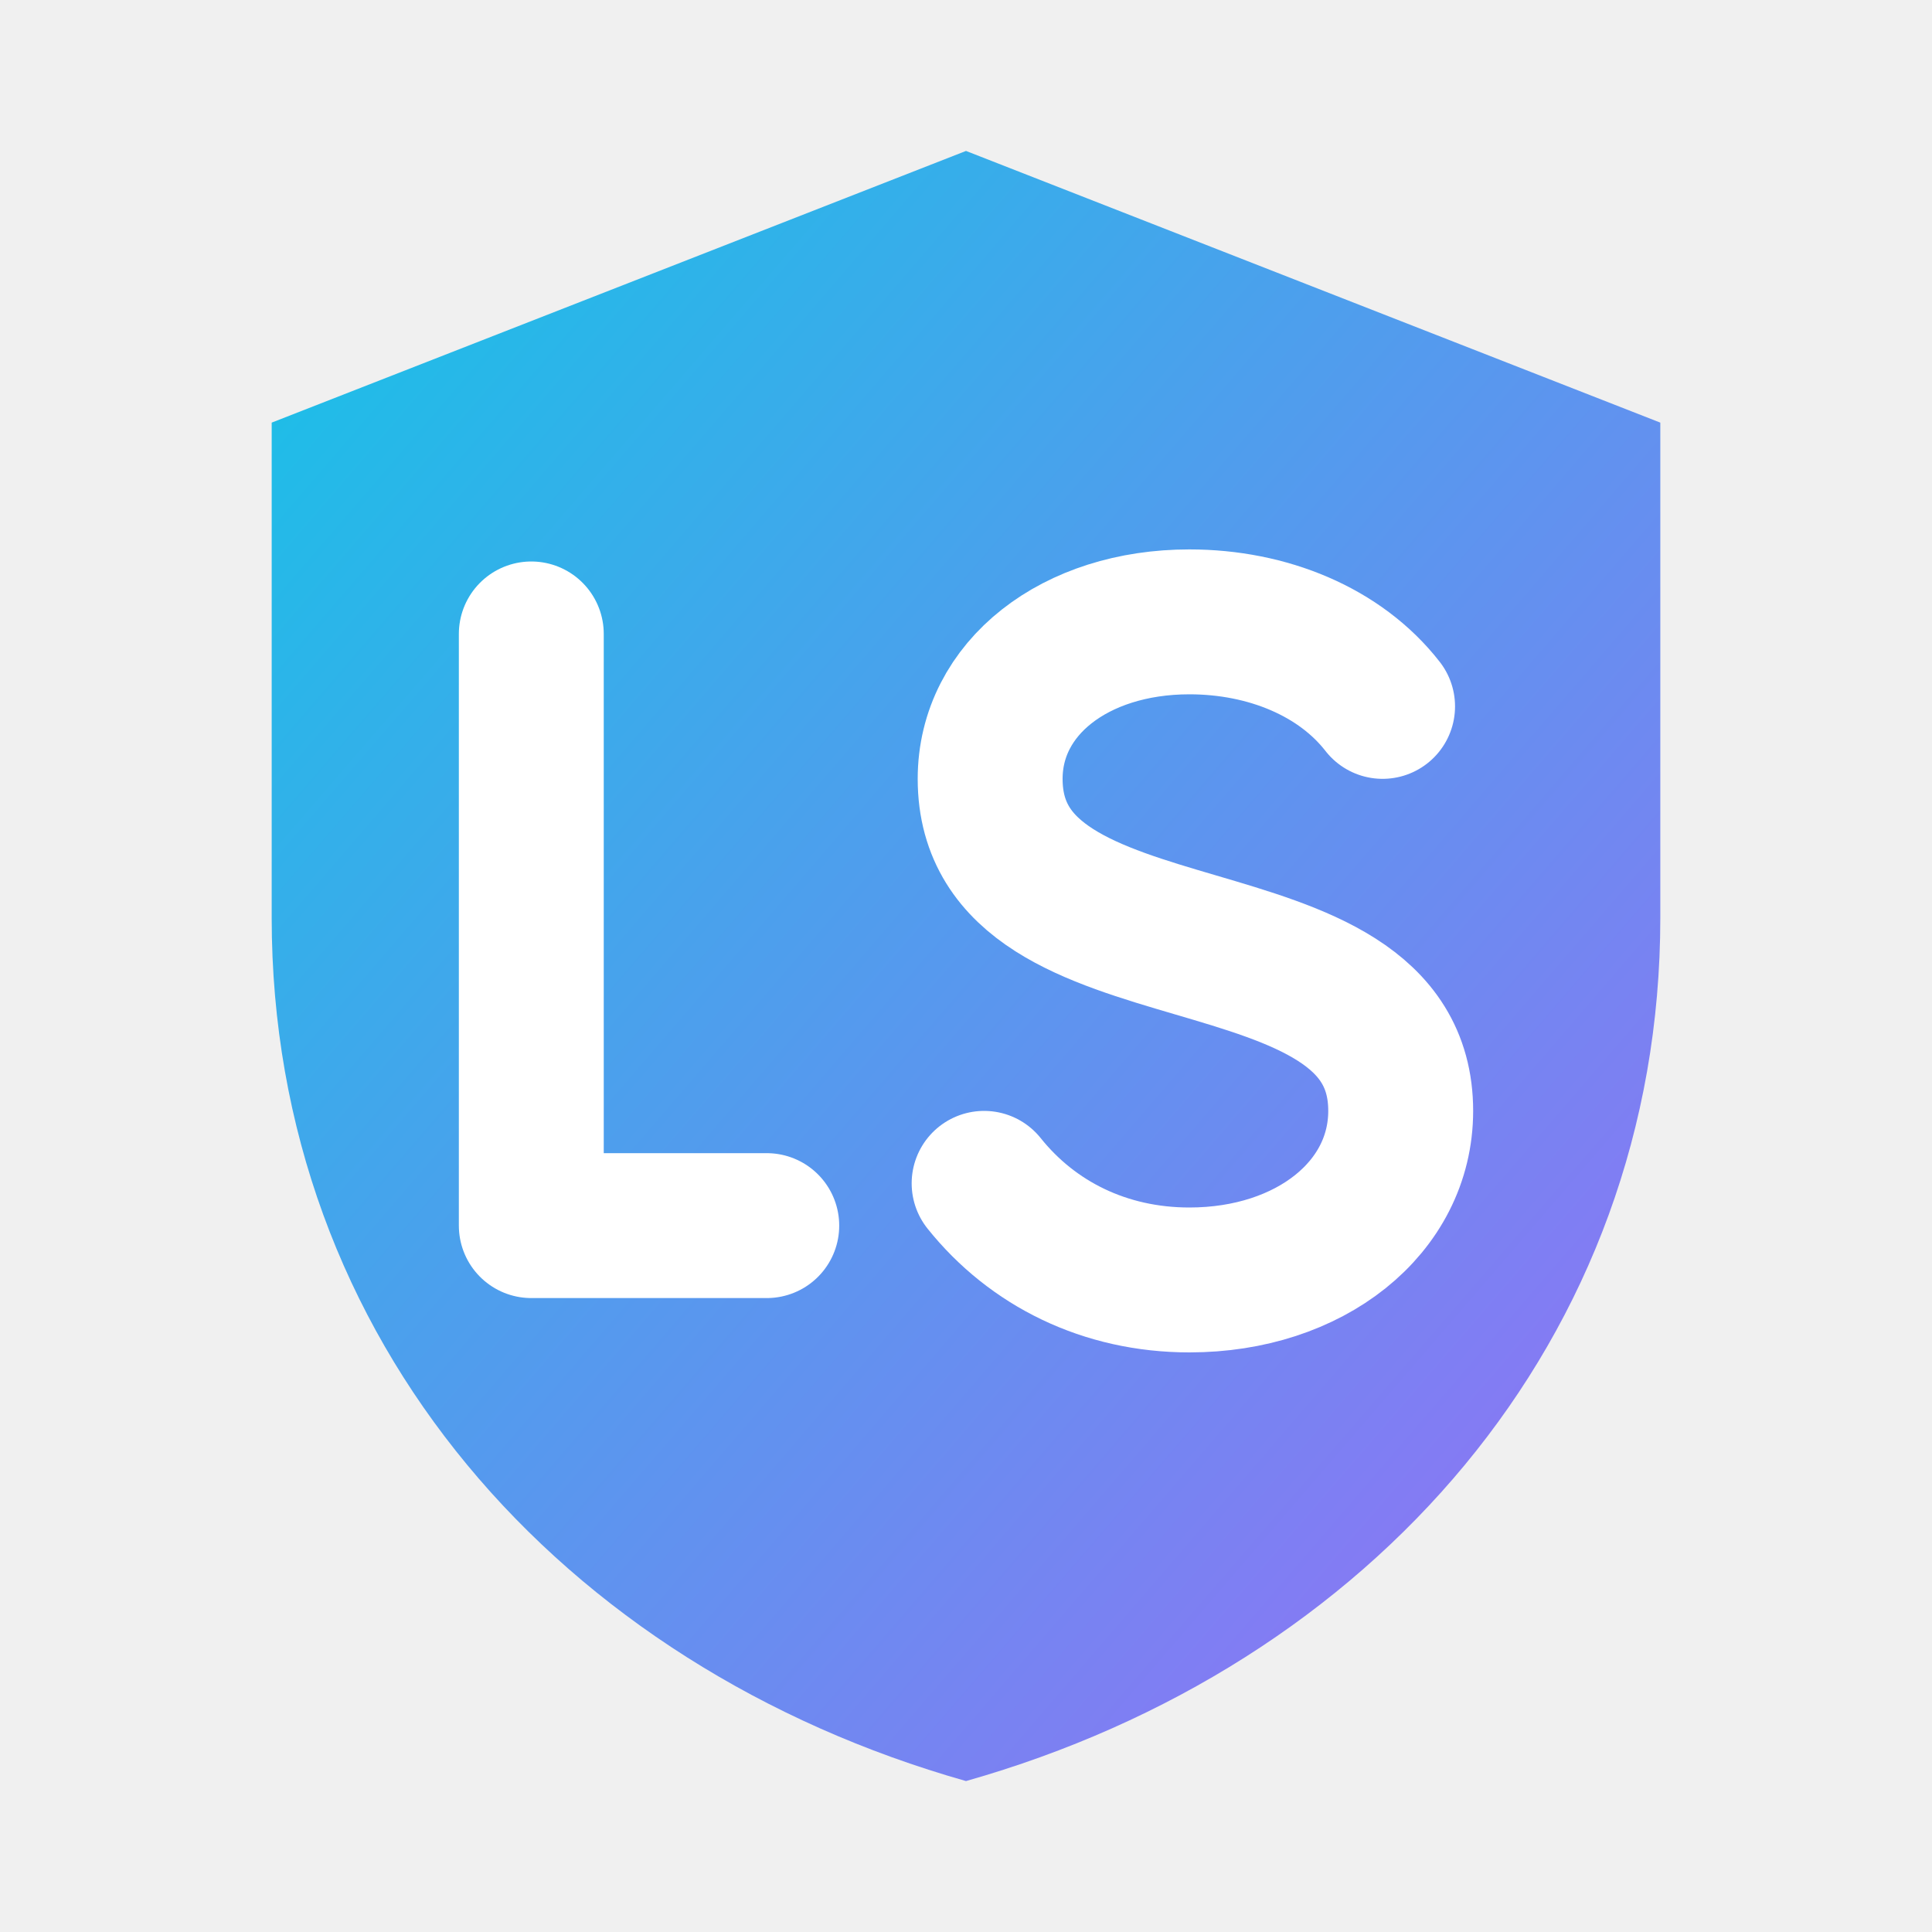
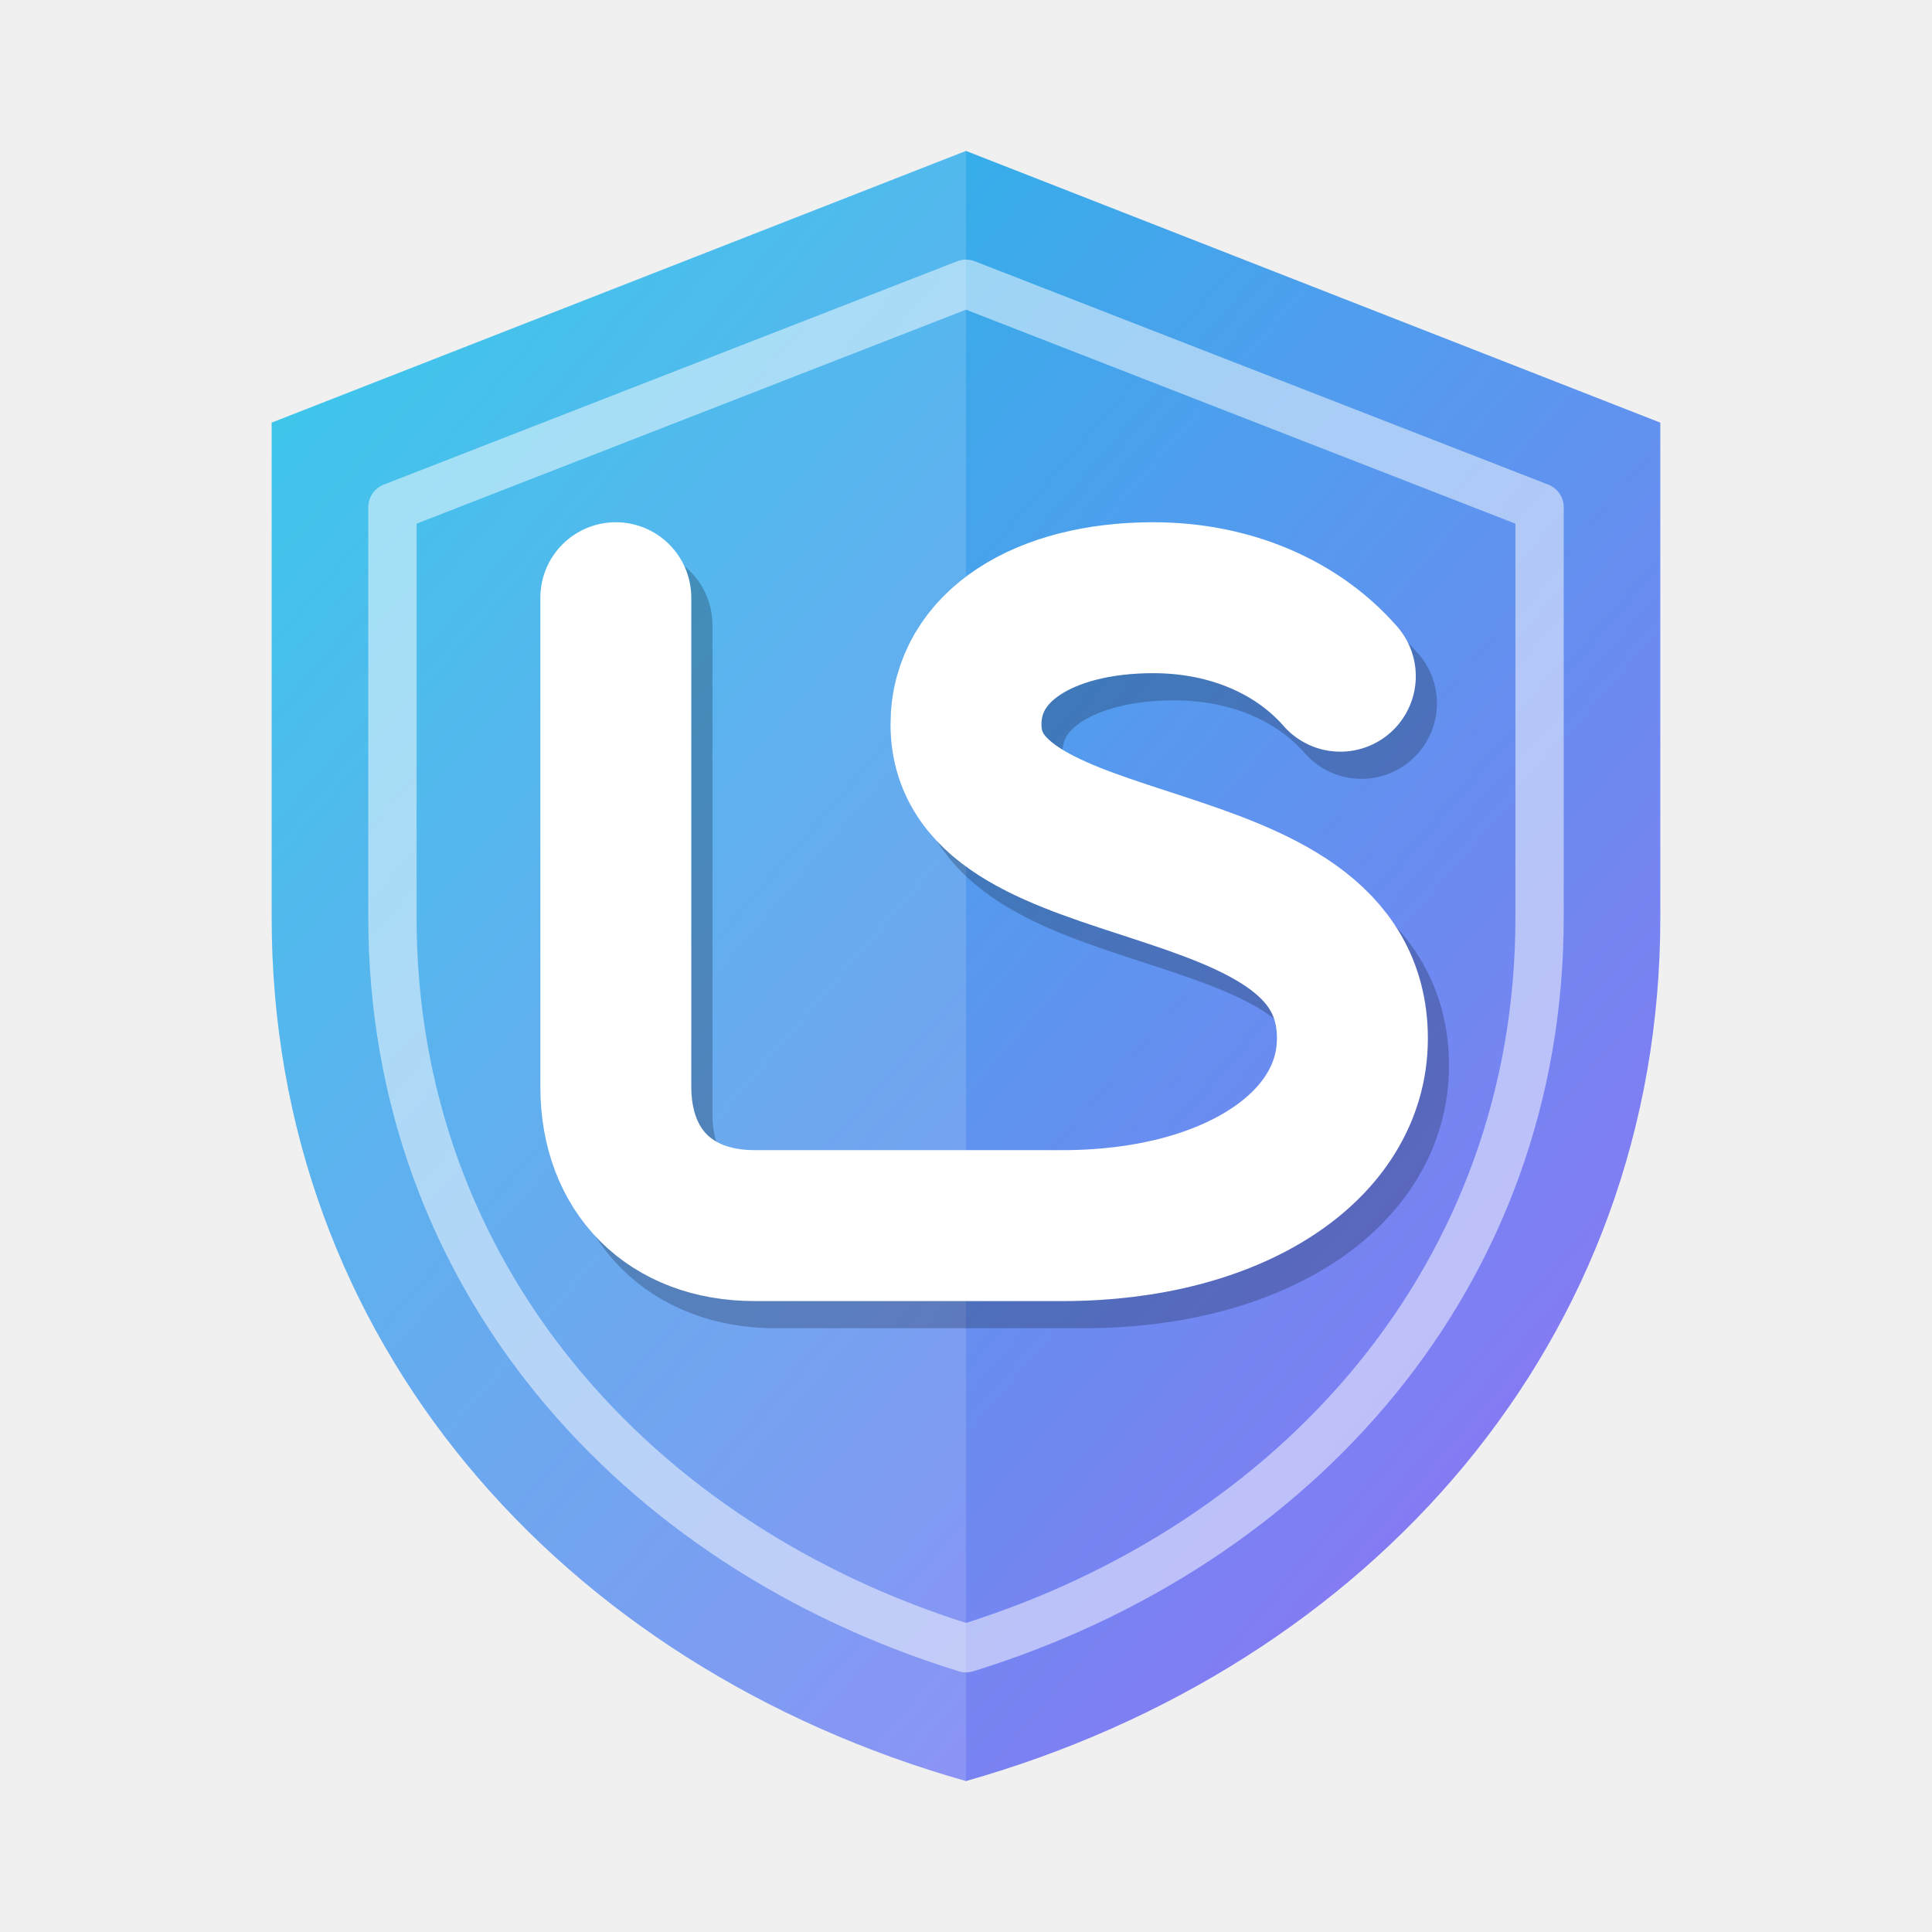
<svg xmlns="http://www.w3.org/2000/svg" viewBox="0 0 32 32">
  <defs>
    <linearGradient id="g" x1="0" y1="0" x2="1" y2="1">
      <stop offset="0" stop-color="#14c4e6" />
      <stop offset="1" stop-color="#9b6cf6" />
    </linearGradient>
  </defs>
  <path d="M16 2.5 4.5 7v8.2c0 7 4.8 12.4 11.5 14.3 6.7-1.9 11.5-7.3 11.5-14.3V7L16 2.5Z" fill="url(#g)" />
-   <g fill="none" stroke="#fff" stroke-width="2.4" stroke-linecap="round" stroke-linejoin="round">
-     <path d="M8.8 10.5v9.8h3.9" />
-     <path d="M22.9 11.7c-.7-.9-1.9-1.4-3.2-1.4-1.9 0-3.3 1.1-3.3 2.6 0 3.5 6.8 2 6.8 5.5 0 1.6-1.5 2.8-3.5 2.8-1.4 0-2.6-.6-3.4-1.6" />
-   </g>
+   <path d="M16 2.5 4.5 7v8.2c0 7 4.8 12.4 11.5 14.3Z" fill="#fff" fill-opacity=".14" />
+   <path d="M16 4.7 6.5 8.4v6.8c0 5.9 4 10.4 9.5 12.1 5.5-1.7 9.5-6.2 9.5-12.1V8.4L16 4.7Z" fill="none" stroke="#fff" stroke-opacity=".5" stroke-width=".8" stroke-linejoin="round" />
+   <path d="M10.2 9.9v8.1c0 1.4.9 2.3 2.3 2.3h5.1c2.8 0 4.8-1.3 4.8-3.1 0-3.4-6.4-2.4-6.4-5.2 0-1.3 1.3-2.1 3.1-2.1 1.3 0 2.4.5 3.1 1.3" fill="none" stroke="#0b1020" stroke-opacity=".25" stroke-width="2.5" stroke-linecap="round" stroke-linejoin="round" transform="translate(.35 .45)" />
+   <path d="M10.2 9.9v8.1c0 1.4.9 2.3 2.3 2.3h5.1c2.8 0 4.8-1.3 4.8-3.1 0-3.4-6.4-2.4-6.4-5.2 0-1.3 1.3-2.1 3.1-2.1 1.3 0 2.4.5 3.1 1.3" fill="none" stroke="#fff" stroke-width="2.5" stroke-linecap="round" stroke-linejoin="round" />
</svg>
